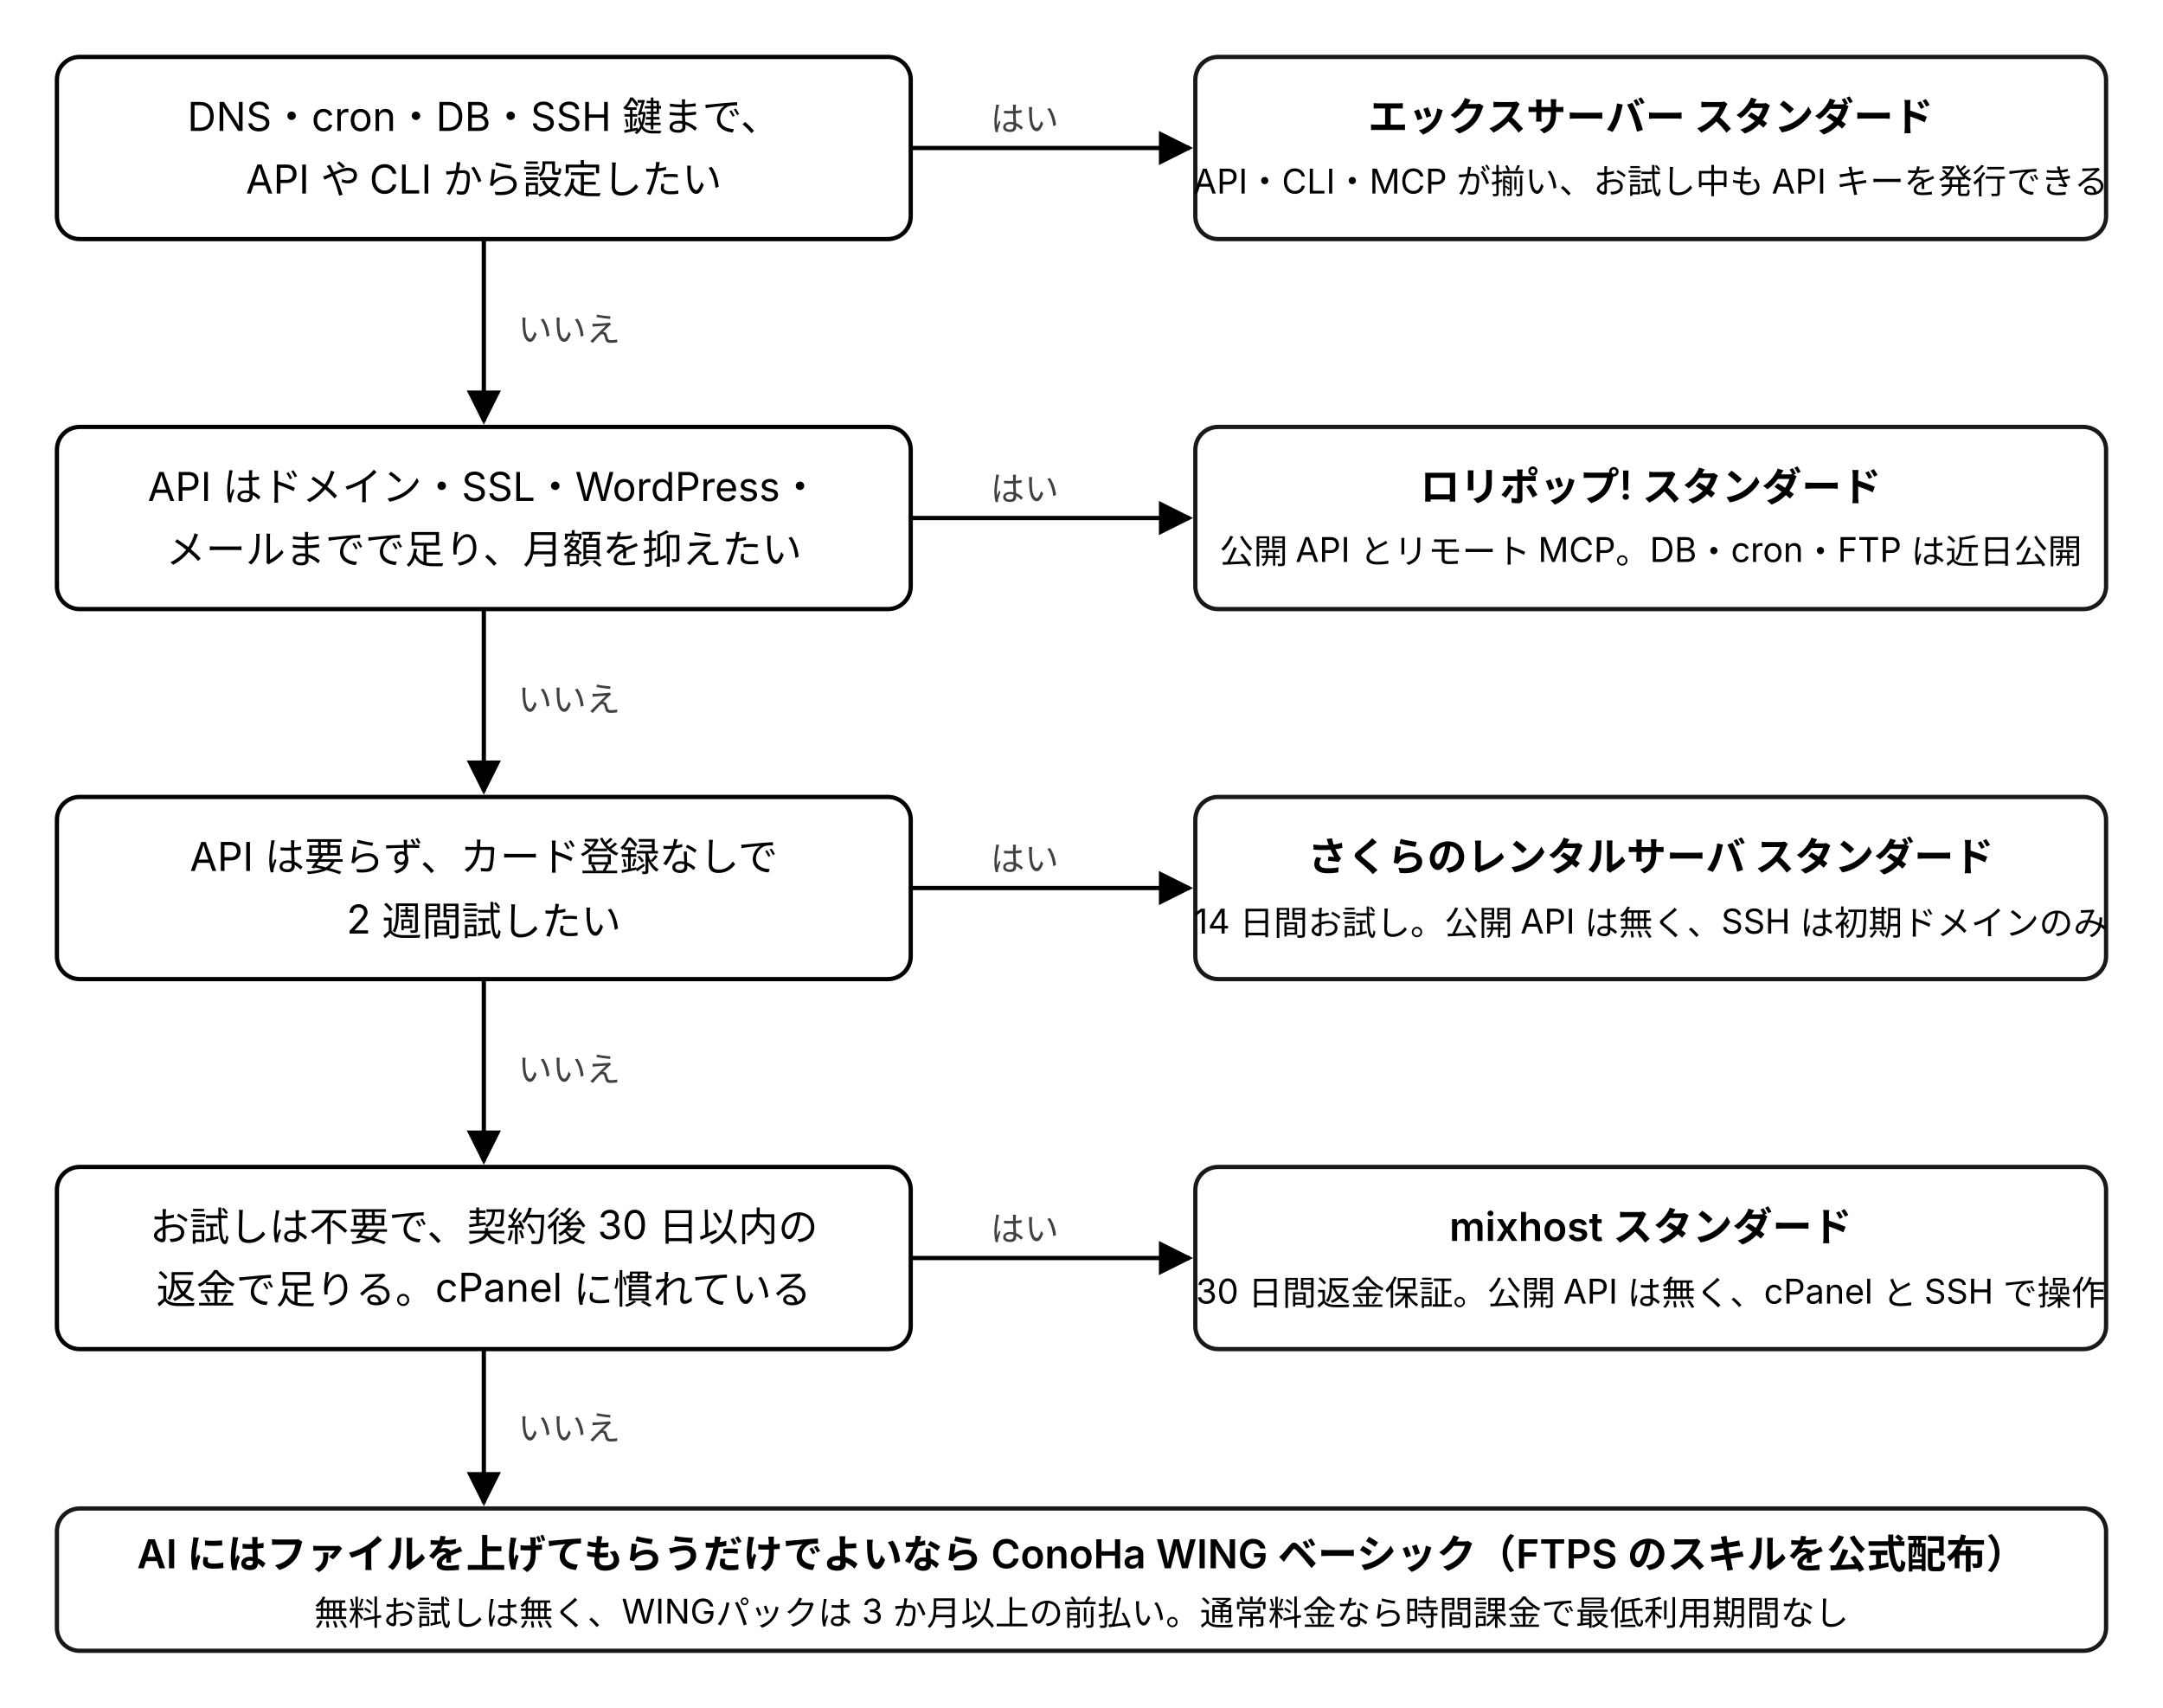
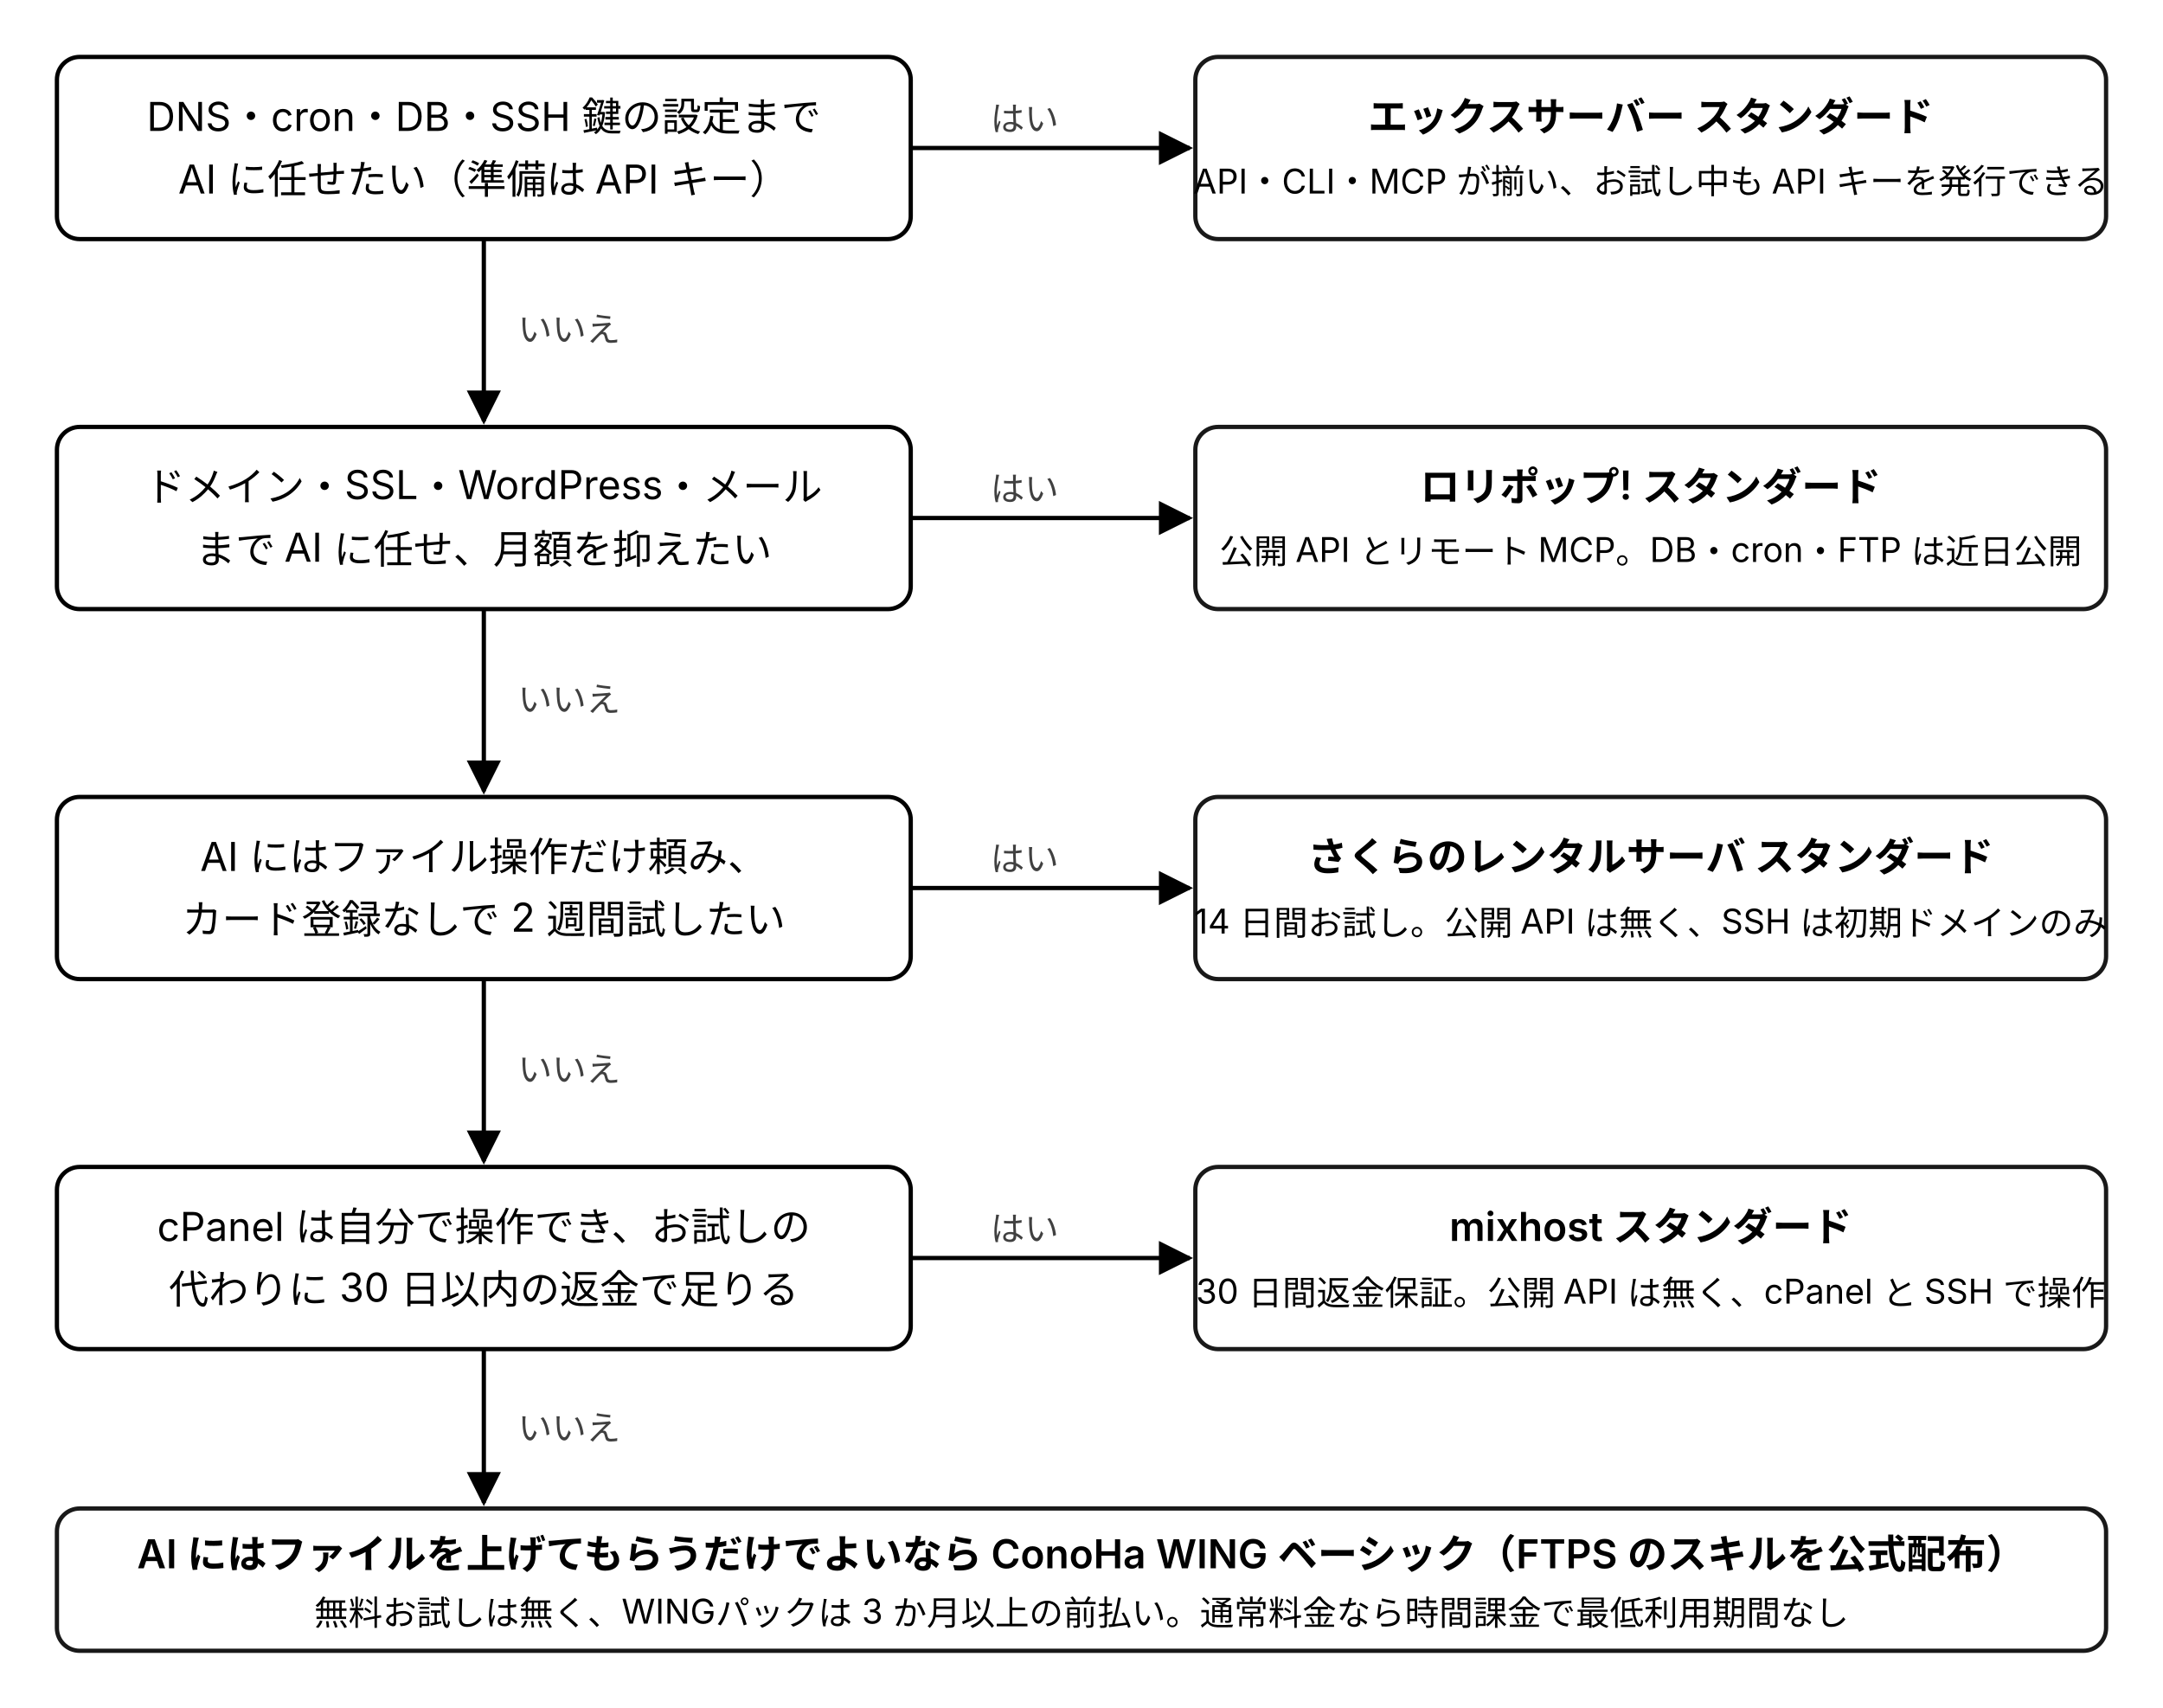
<svg xmlns="http://www.w3.org/2000/svg" viewBox="0 0 760 600" font-family="system-ui, -apple-system, 'Segoe UI', 'Hiragino Sans', 'Noto Sans JP', sans-serif" font-size="14" fill="currentColor">
  <defs>
    <marker id="arrow" viewBox="0 0 10 10" refX="9" refY="5" markerWidth="8" markerHeight="8" orient="auto-start-reverse">
      <path d="M 0 0 L 10 5 L 0 10 z" fill="currentColor" />
    </marker>
  </defs>
  <g stroke="currentColor" stroke-width="1.5" fill="none">
    <rect x="20" y="20" width="300" height="64" rx="8" />
    <rect x="20" y="150" width="300" height="64" rx="8" />
    <rect x="20" y="280" width="300" height="64" rx="8" />
    <rect x="20" y="410" width="300" height="64" rx="8" />
    <rect x="420" y="20" width="320" height="64" rx="8" opacity="0.9" />
    <rect x="420" y="150" width="320" height="64" rx="8" opacity="0.9" />
    <rect x="420" y="280" width="320" height="64" rx="8" opacity="0.9" />
    <rect x="420" y="410" width="320" height="64" rx="8" opacity="0.9" />
    <rect x="20" y="530" width="720" height="50" rx="8" opacity="0.9" />
    <line x1="320" y1="52" x2="418" y2="52" marker-end="url(#arrow)" />
    <line x1="320" y1="182" x2="418" y2="182" marker-end="url(#arrow)" />
    <line x1="320" y1="312" x2="418" y2="312" marker-end="url(#arrow)" />
    <line x1="320" y1="442" x2="418" y2="442" marker-end="url(#arrow)" />
    <line x1="170" y1="84" x2="170" y2="148" marker-end="url(#arrow)" />
    <line x1="170" y1="214" x2="170" y2="278" marker-end="url(#arrow)" />
    <line x1="170" y1="344" x2="170" y2="408" marker-end="url(#arrow)" />
    <line x1="170" y1="474" x2="170" y2="528" marker-end="url(#arrow)" />
  </g>
  <g font-size="12" opacity="0.75">
    <text x="360" y="46" text-anchor="middle">はい</text>
    <text x="360" y="176" text-anchor="middle">はい</text>
    <text x="360" y="306" text-anchor="middle">はい</text>
    <text x="360" y="436" text-anchor="middle">はい</text>
    <text x="182" y="120">いいえ</text>
    <text x="182" y="250">いいえ</text>
    <text x="182" y="380">いいえ</text>
    <text x="182" y="506">いいえ</text>
  </g>
  <g text-anchor="middle">
-     <text x="170" y="46">DNS・cron・DB・SSH 鍵まで、</text>
-     <text x="170" y="68">API や CLI から設定したい</text>
-     <text x="170" y="176">API はドメイン・SSL・WordPress・</text>
-     <text x="170" y="198">メールまでで足り、月額を抑えたい</text>
-     <text x="170" y="306">API は要らず、カード登録なしで</text>
-     <text x="170" y="328">2 週間試したい</text>
-     <text x="170" y="436">お試しは不要で、契約後 30 日以内の</text>
-     <text x="170" y="458">返金で足りる。cPanel に慣れている</text>
+     <text x="170" y="46">DNS・cron・DB・SSH 鍵の設定まで</text>
+     <text x="170" y="68">AI に任せたい（準備は API キー）</text>
+     <text x="170" y="176">ドメイン・SSL・WordPress・メール</text>
+     <text x="170" y="198">まで AI に任せ、月額を抑えたい</text>
+     <text x="170" y="306">AI にはファイル操作だけ頼み、</text>
+     <text x="170" y="328">カード登録なしで 2 週間試したい</text>
+     <text x="170" y="436">cPanel は自分で操作でき、お試しの</text>
+     <text x="170" y="458">代わりに 30 日以内の返金で足りる</text>
  </g>
  <g text-anchor="middle">
    <text x="580" y="46" font-weight="600">エックスサーバー スタンダード</text>
    <text x="580" y="68" font-size="12">API・CLI・MCP が揃い、お試し中も API キーを発行できる</text>
    <text x="580" y="176" font-weight="600">ロリポップ! スタンダード</text>
    <text x="580" y="198" font-size="12">公開 API とリモート MCP。DB・cron・FTP は近日公開</text>
    <text x="580" y="306" font-weight="600">さくらのレンタルサーバ スタンダード</text>
    <text x="580" y="328" font-size="12">14 日間お試し。公開 API は無く、SSH は初期ドメインのみ</text>
    <text x="580" y="436" font-weight="600">mixhost スタンダード</text>
    <text x="580" y="458" font-size="12">30 日間返金保証。公開 API は無く、cPanel と SSH で操作</text>
    <text x="380" y="551" font-weight="600">AI にはファイルを上げてもらうだけでよいなら ConoHa WING ベーシック（FTPS のスキルを公式配布）</text>
    <text x="380" y="571" font-size="12">無料お試しは無く、WINGパックは 3 か月以上の前払い。通常料金なら時間課金で最低利用期間なし</text>
  </g>
</svg>
